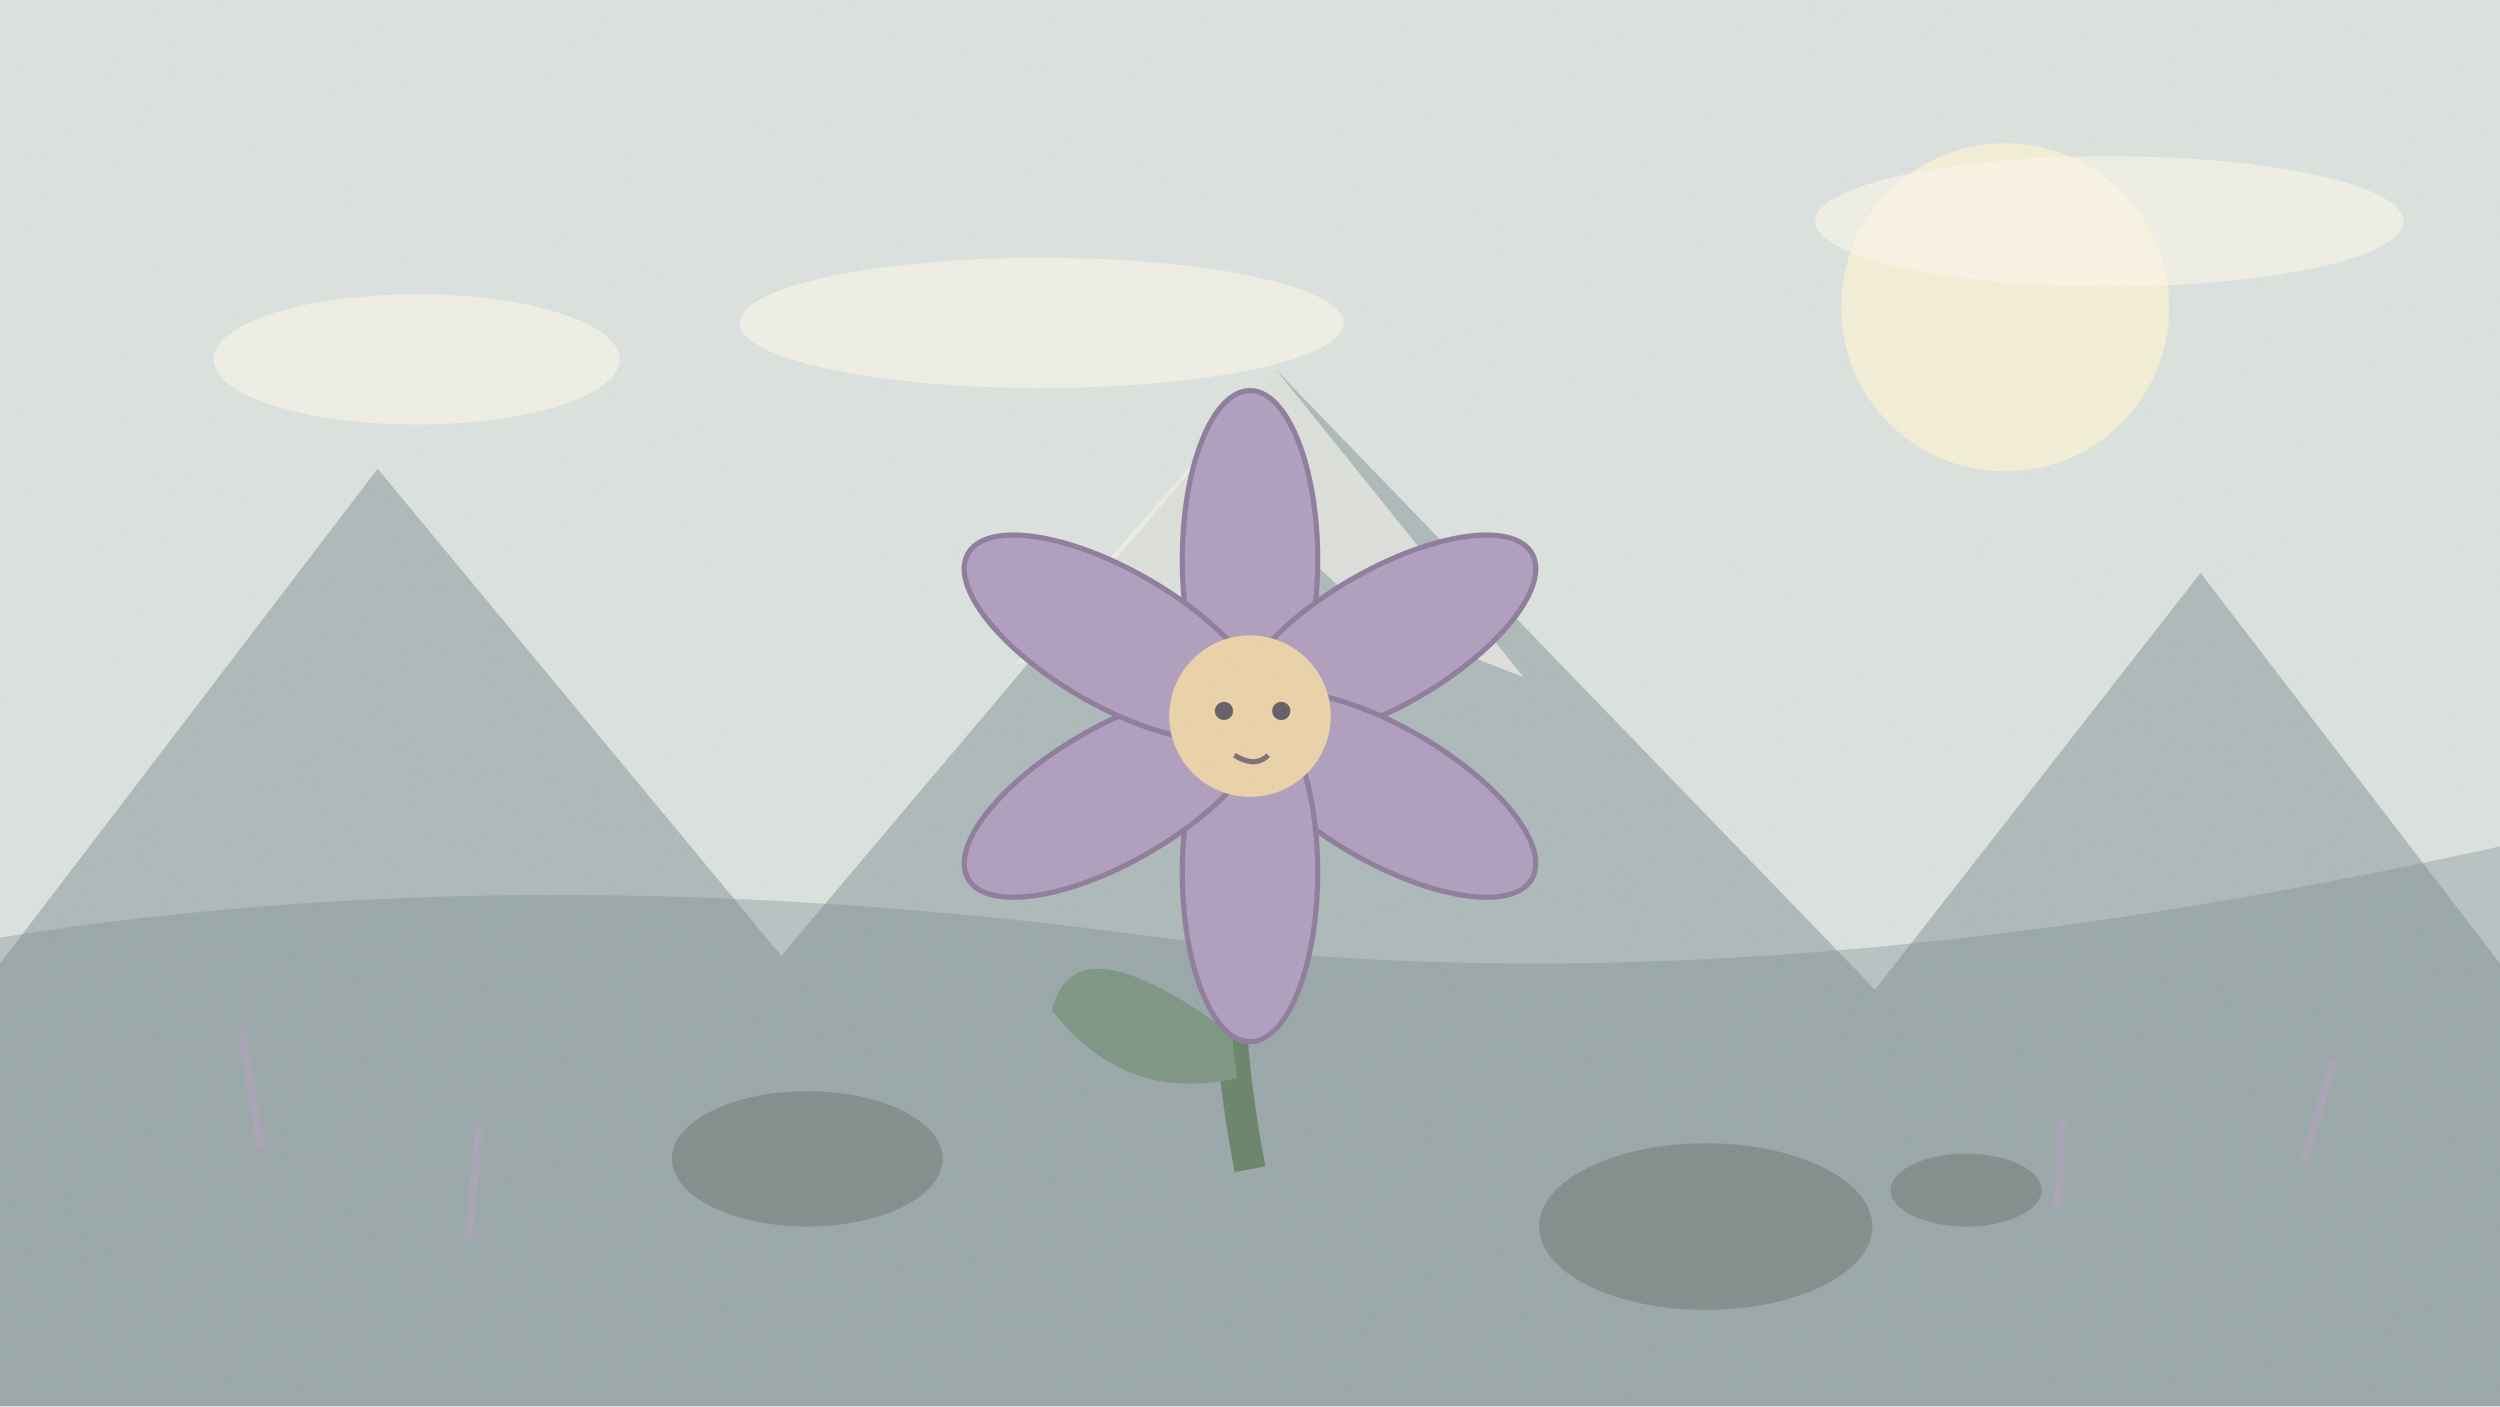
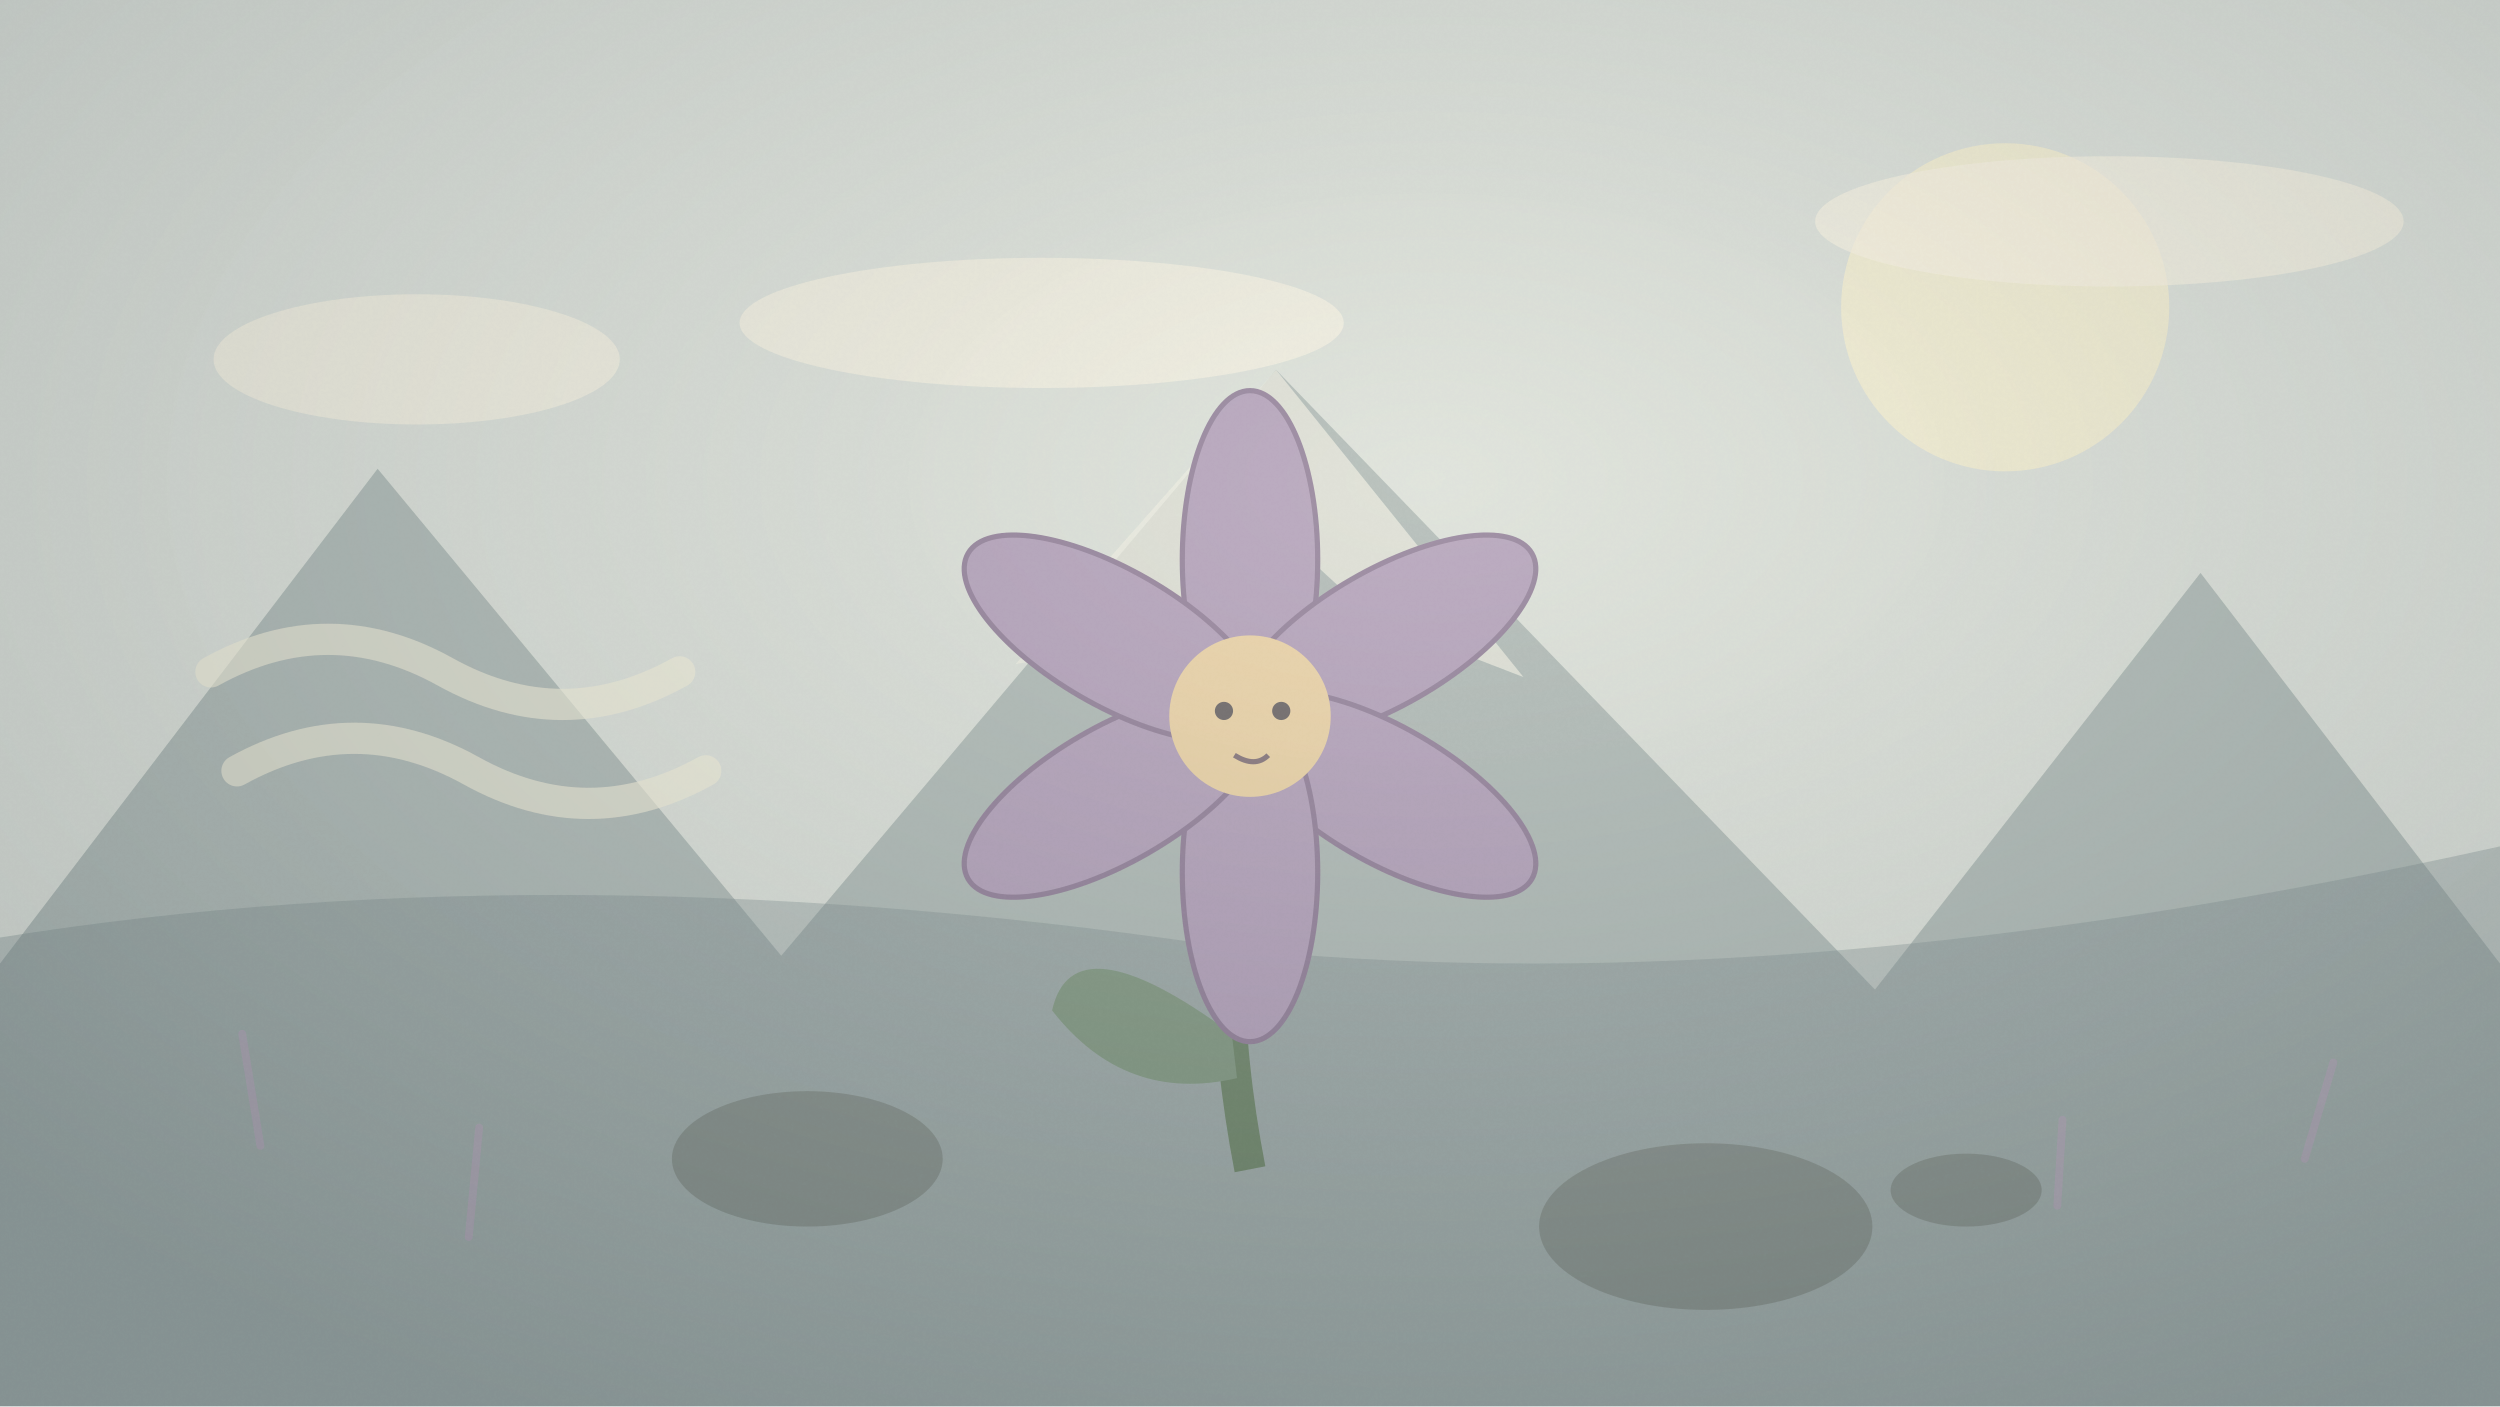
<svg xmlns="http://www.w3.org/2000/svg" viewBox="0 0 960 540" role="img" aria-label="Fog Returns">
  <defs>
    <filter id="grain">
      <feTurbulence type="fractalNoise" baseFrequency=".65" numOctaves="2" seed="25" stitchTiles="stitch" />
      <feColorMatrix type="saturate" values="0" />
      <feComponentTransfer>
        <feFuncA type="linear" slope=".045" />
      </feComponentTransfer>
    </filter>
+     <radialGradient id="v19glow" cx="57%" cy="34%" r="75%">
+       <stop stop-color="#fff9dc" stop-opacity=".16" />
+       <stop offset="1" stop-color="#1a251d" stop-opacity=".17" />
+     </radialGradient>
  </defs>
  <rect width="960" height="540" fill="#dbe1dd" />
  <path d="M0 360 Q220 325 480 365 Q690 385 960 325 V540 H0Z" fill="#9aa9ab" opacity=".55" />
  <path d="M0 370L145 180 300 367 490 142 720 380 845 220 960 370V540H0" fill="#788a8e" opacity=".46" />
  <path d="M390 255L490 142 585 260 528 238 489 202 459 244Z" fill="#eff0e7" opacity=".7" />
  <circle cx="770" cy="118" r="63" fill="#fff5d2" opacity=".65" />
  <ellipse cx="160" cy="138" rx="78" ry="25" fill="#faf5e8" opacity=".65" />
  <ellipse cx="400" cy="124" rx="116" ry="25" fill="#faf5e8" opacity=".65" />
  <ellipse cx="810" cy="85" rx="113" ry="25" fill="#faf5e8" opacity=".65" />
  <ellipse cx="310" cy="445" rx="52" ry="26" fill="#777f7b" opacity=".6" />
  <ellipse cx="655" cy="471" rx="64" ry="32" fill="#777f7b" opacity=".6" />
  <ellipse cx="755" cy="457" rx="29" ry="14" fill="#777f7b" opacity=".6" />
  <path d="M100 440l-7 -43" stroke="#b7a2be" stroke-width="3" opacity=".55" stroke-linecap="round" />
  <path d="M180 475l4 -42" stroke="#b7a2be" stroke-width="3" opacity=".55" stroke-linecap="round" />
  <path d="M790 463l2 -33" stroke="#b7a2be" stroke-width="3" opacity=".55" stroke-linecap="round" />
  <path d="M885 445l11 -37" stroke="#b7a2be" stroke-width="3" opacity=".55" stroke-linecap="round" />
  <path d="M480 449Q464 366 480 302" stroke="#6d856d" stroke-width="12" fill="none" />
  <path d="M473 397Q412 352 404 388Q432 424 475 414" fill="#809785" />
  <ellipse cx="480" cy="215" rx="26" ry="65" fill="#b1a0bd" stroke="#907e9c" stroke-width="2" transform="rotate(0 480 275)" />
  <ellipse cx="480" cy="215" rx="26" ry="65" fill="#b1a0bd" stroke="#907e9c" stroke-width="2" transform="rotate(60 480 275)" />
  <ellipse cx="480" cy="215" rx="26" ry="65" fill="#b1a0bd" stroke="#907e9c" stroke-width="2" transform="rotate(120 480 275)" />
  <ellipse cx="480" cy="215" rx="26" ry="65" fill="#b1a0bd" stroke="#907e9c" stroke-width="2" transform="rotate(180 480 275)" />
  <ellipse cx="480" cy="215" rx="26" ry="65" fill="#b1a0bd" stroke="#907e9c" stroke-width="2" transform="rotate(240 480 275)" />
  <ellipse cx="480" cy="215" rx="26" ry="65" fill="#b1a0bd" stroke="#907e9c" stroke-width="2" transform="rotate(300 480 275)" />
  <circle cx="480" cy="275" r="31" fill="#ead2a9" />
  <circle cx="470" cy="273" r="3.5" fill="#676267" />
  <circle cx="492" cy="273" r="3.5" fill="#676267" />
  <path d="M474 290q8 5 13 0" stroke="#81717b" stroke-width="2" fill="none" />
  <rect width="960" height="540" filter="url(#grain)" opacity=".6" />
+   <g opacity=".60">
+     <path d="M81 258q45 -25 90 0t90 0M91 296q45 -25 90 0t90 0" stroke="#f5f1df" stroke-width="12" fill="none" stroke-linecap="round" />
+   </g>
+   <rect width="960" height="540" fill="url(#v19glow)" pointer-events="none" />
</svg>
